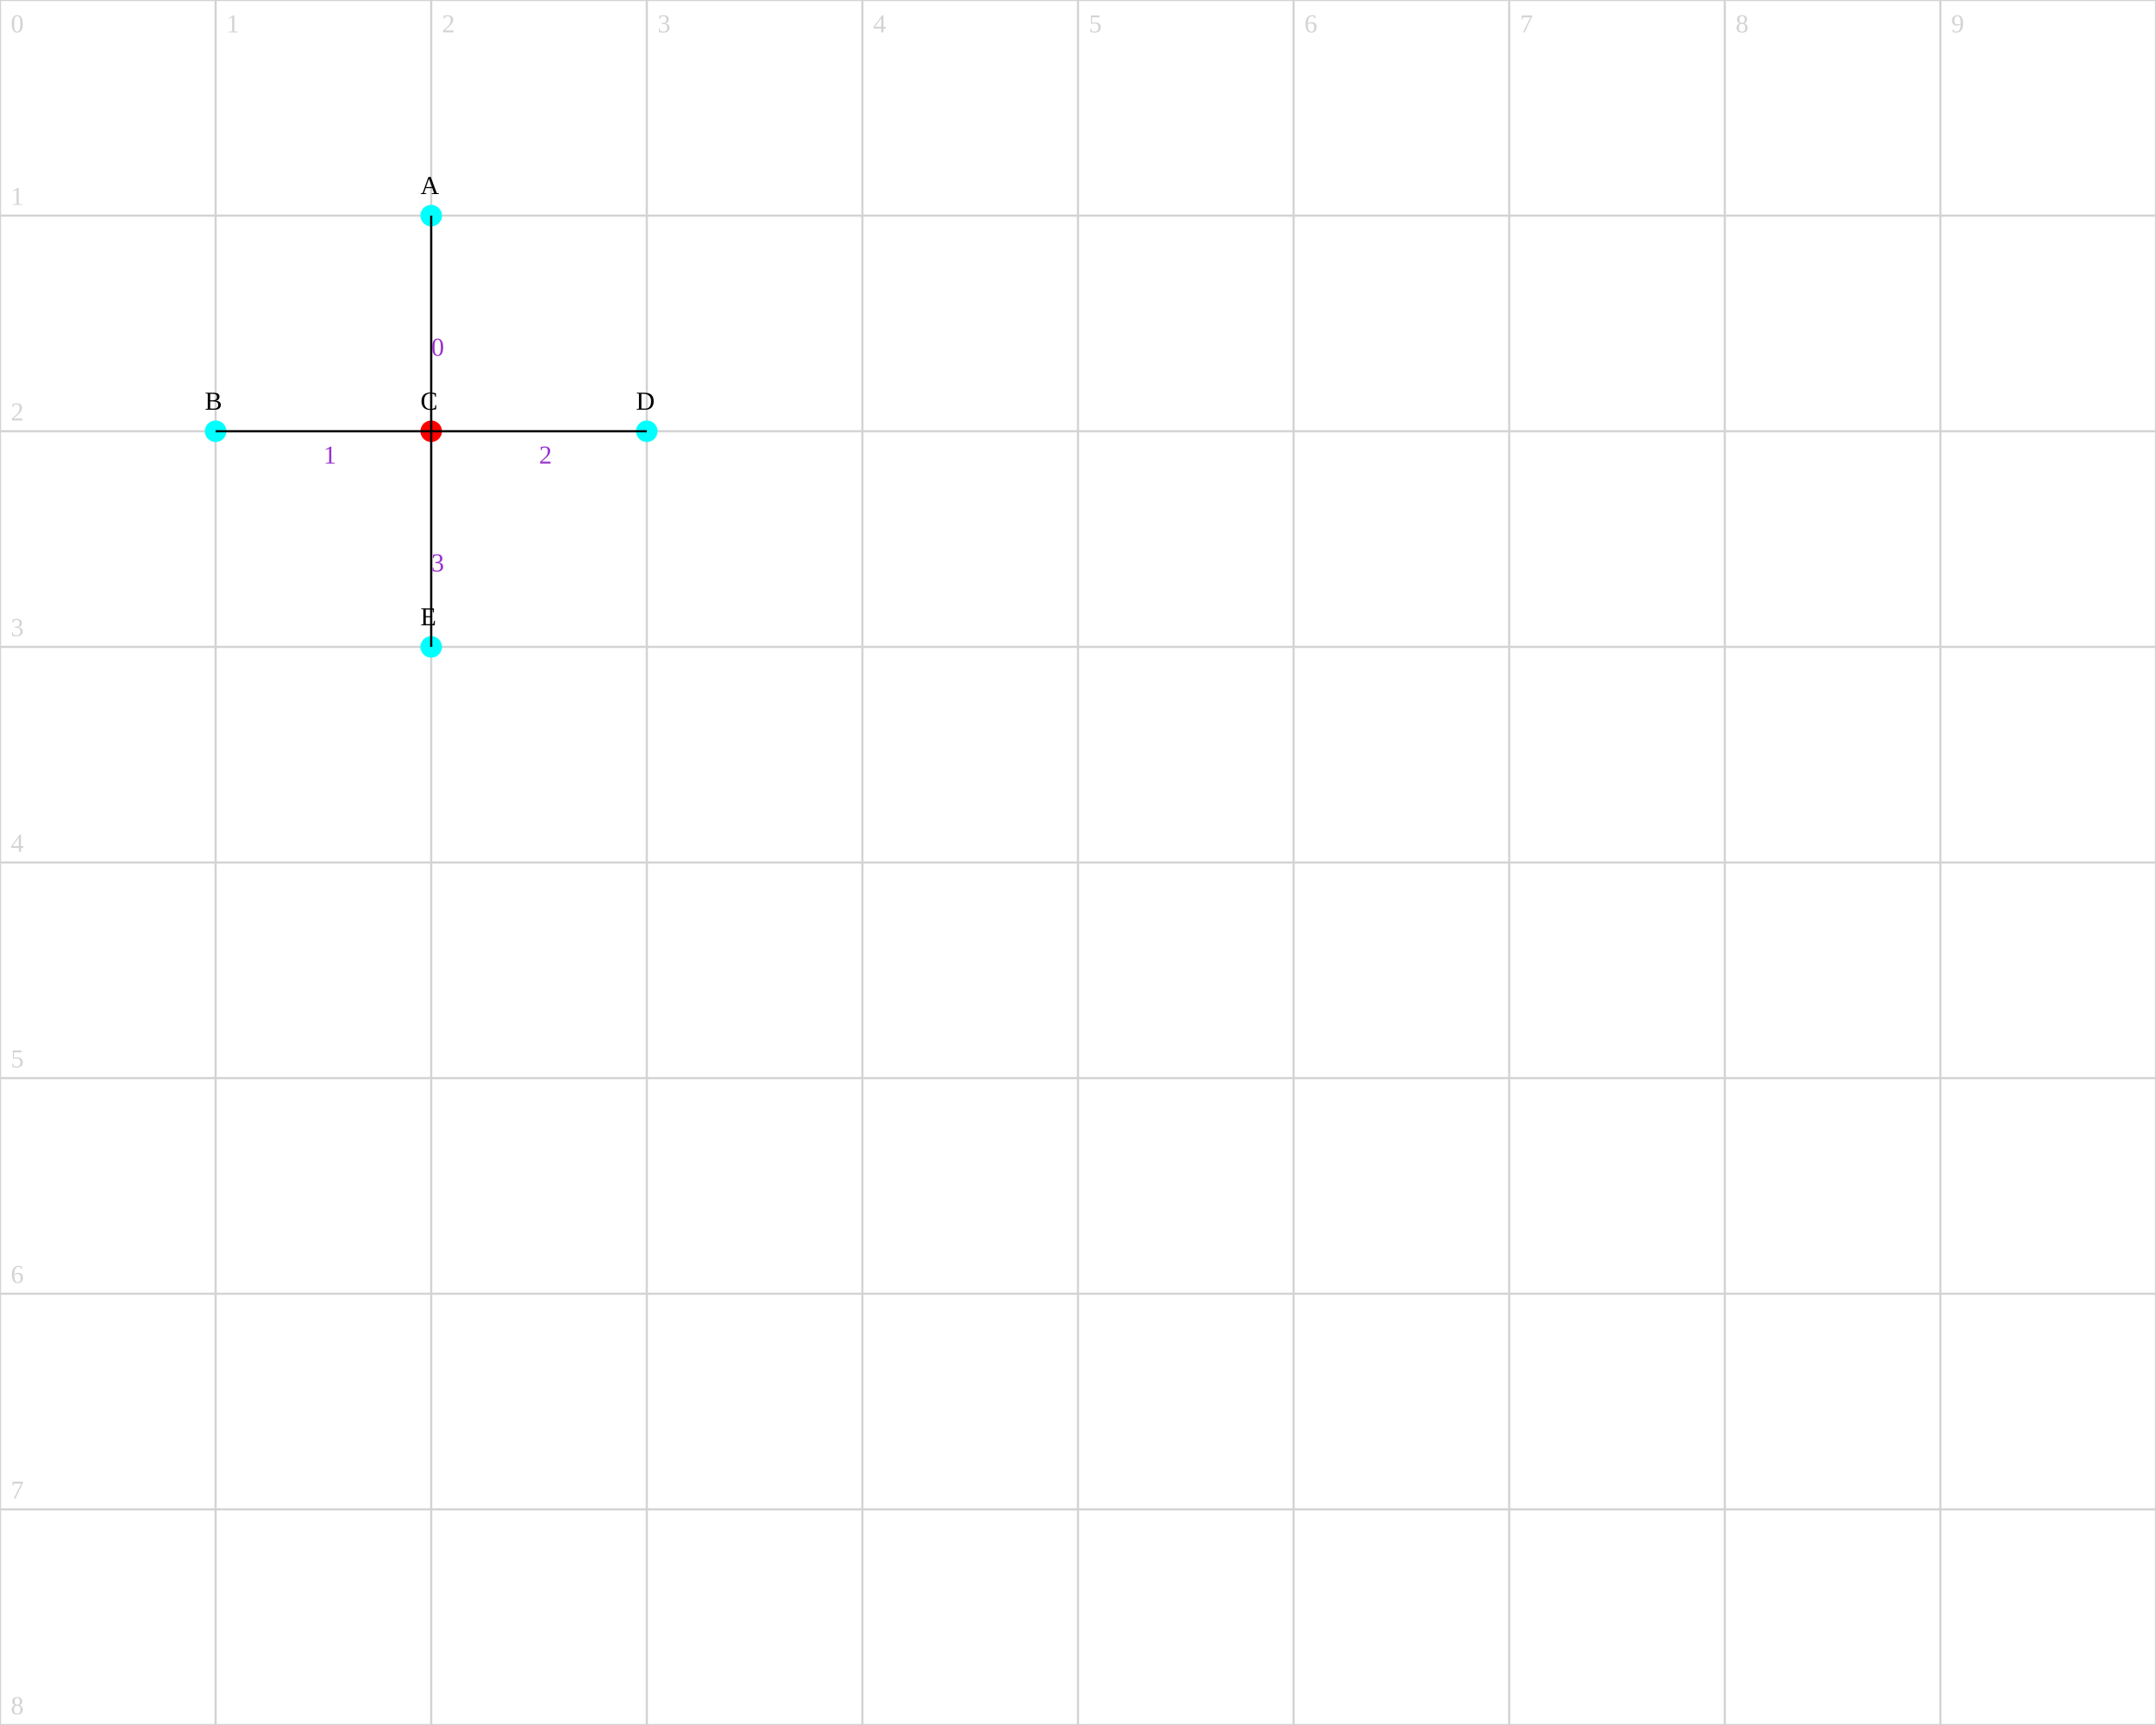
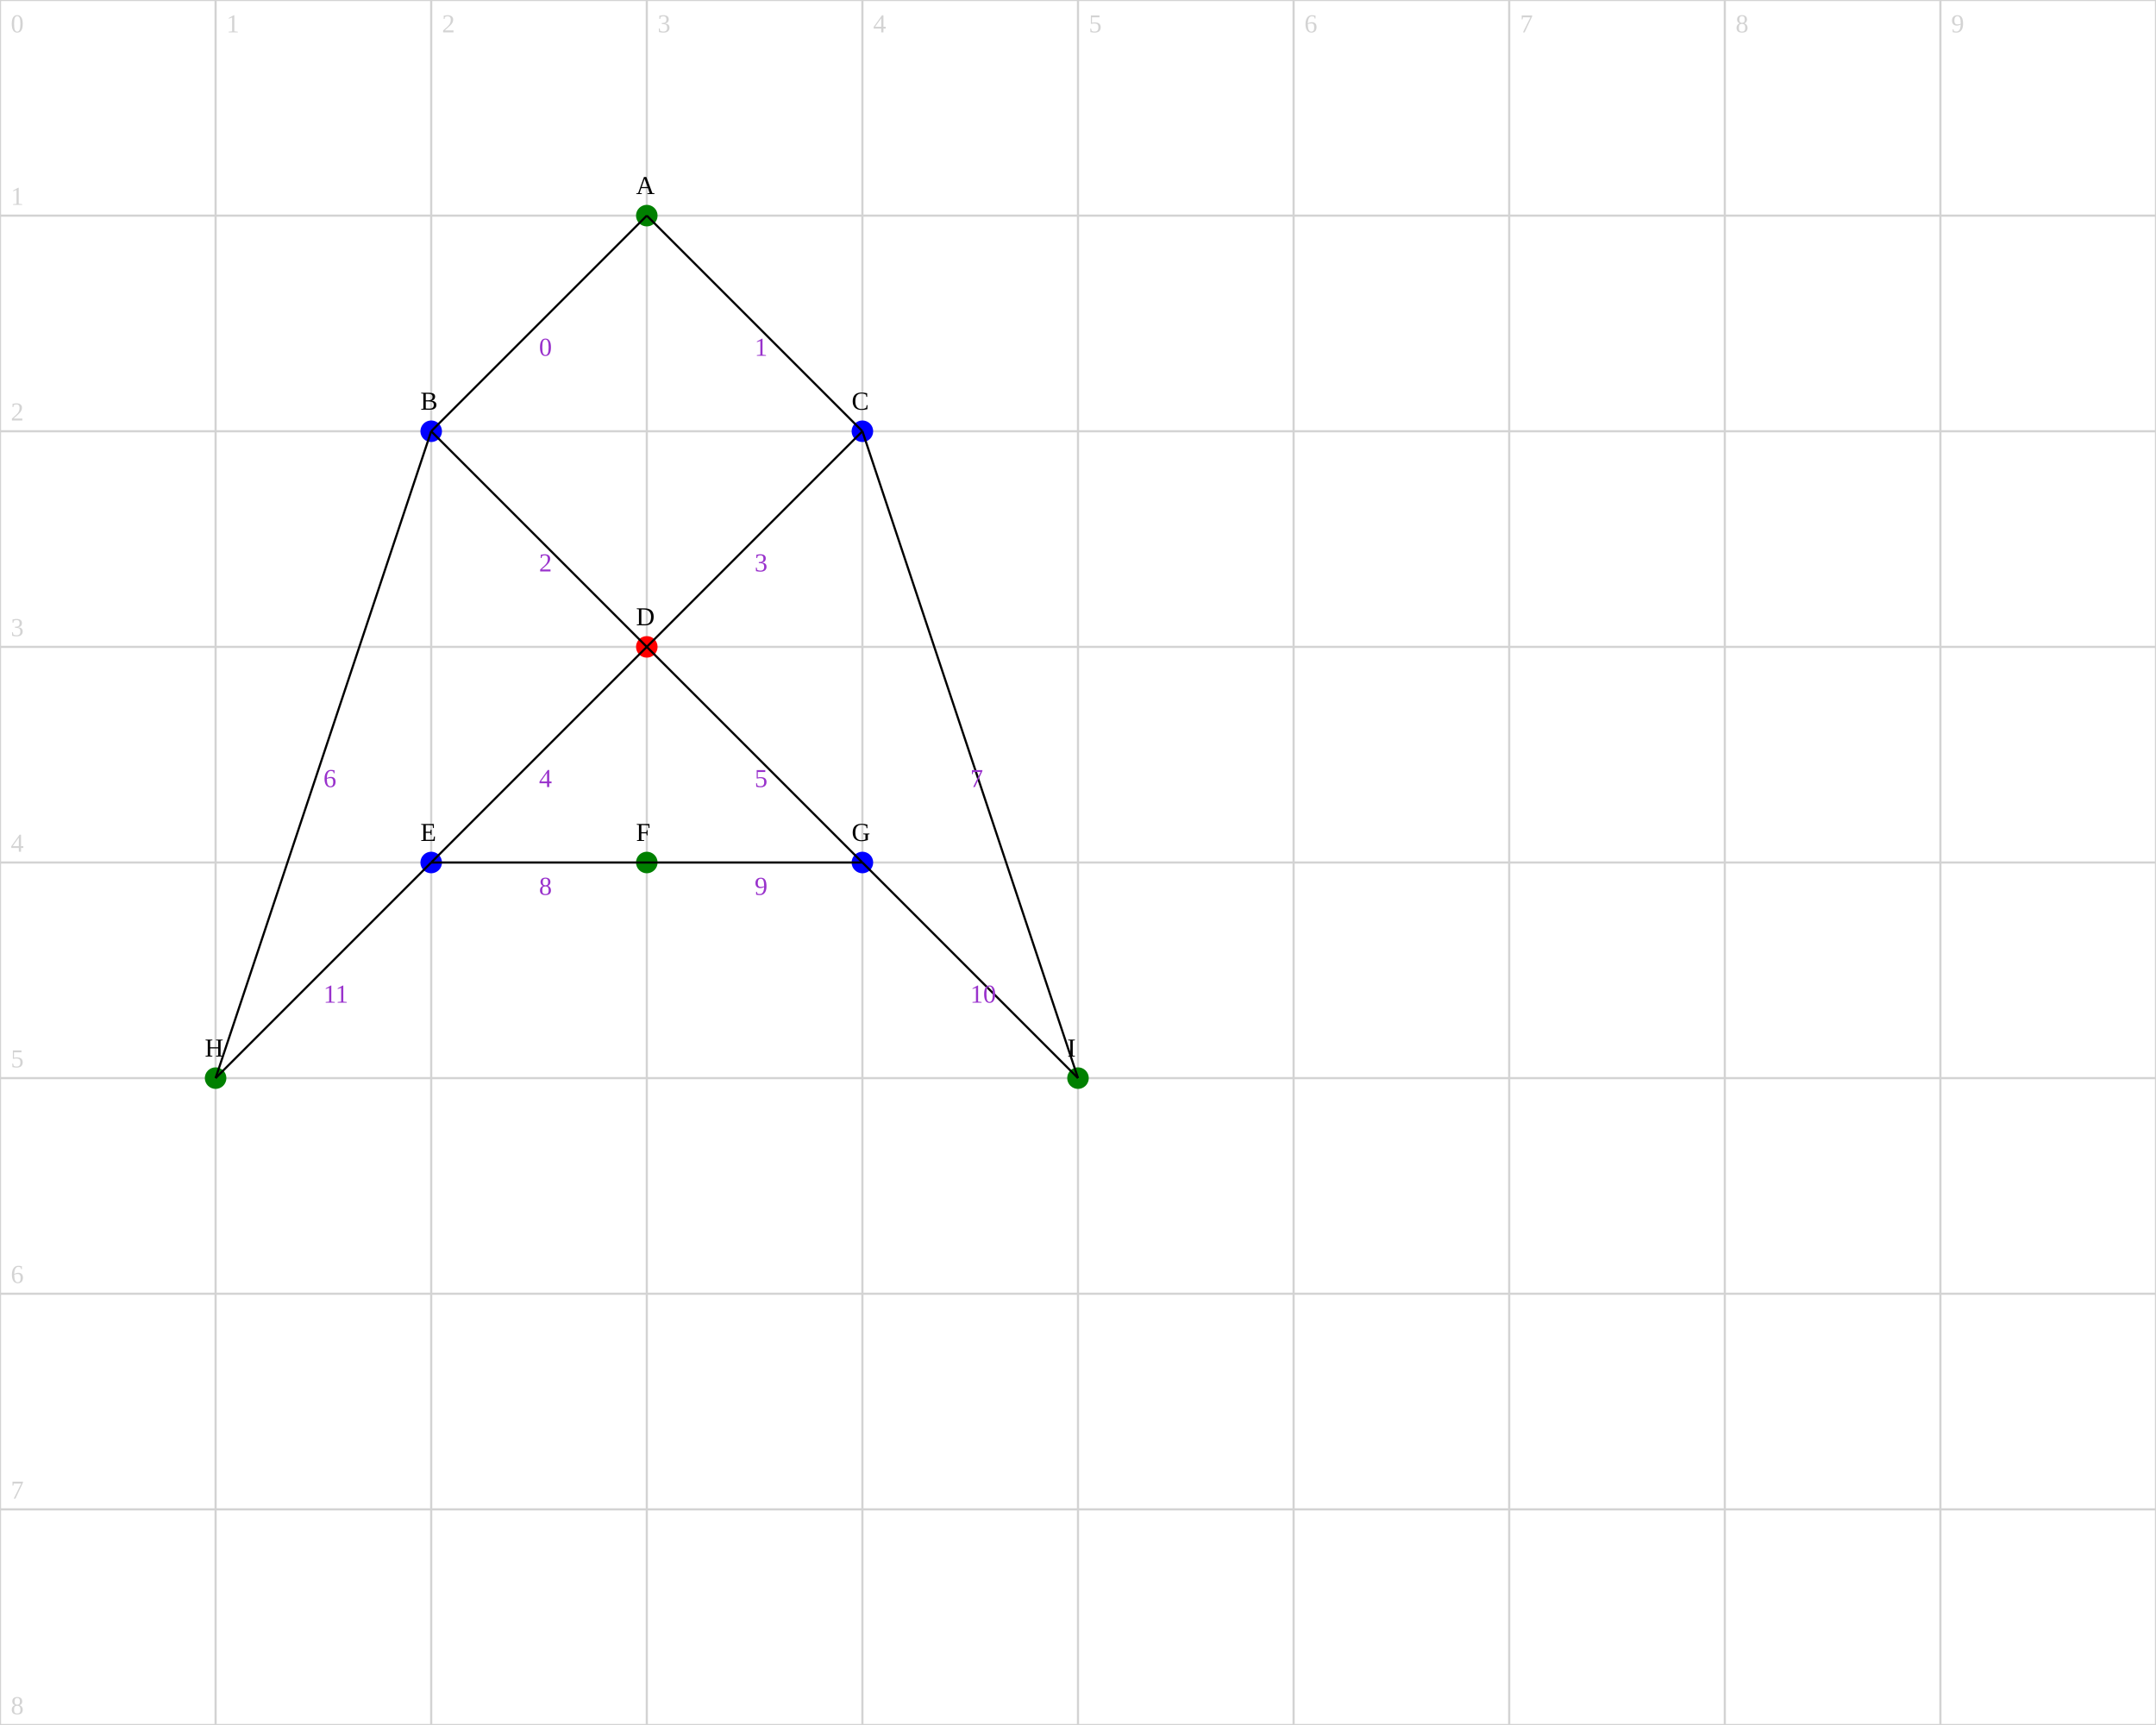
<svg xmlns="http://www.w3.org/2000/svg" version="1.1" width="1000" height="800">
  <line x1="0" y1="0" x2="1000" y2="0" stroke="lightgrey" />
  <text x="5" y="-5" fill="lightgrey">0</text>
  <line x1="0" y1="100" x2="1000" y2="100" stroke="lightgrey" />
  <text x="5" y="95" fill="lightgrey">1</text>
  <line x1="0" y1="200" x2="1000" y2="200" stroke="lightgrey" />
  <text x="5" y="195" fill="lightgrey">2</text>
  <line x1="0" y1="300" x2="1000" y2="300" stroke="lightgrey" />
  <text x="5" y="295" fill="lightgrey">3</text>
  <line x1="0" y1="400" x2="1000" y2="400" stroke="lightgrey" />
  <text x="5" y="395" fill="lightgrey">4</text>
  <line x1="0" y1="500" x2="1000" y2="500" stroke="lightgrey" />
  <text x="5" y="495" fill="lightgrey">5</text>
  <line x1="0" y1="600" x2="1000" y2="600" stroke="lightgrey" />
  <text x="5" y="595" fill="lightgrey">6</text>
  <line x1="0" y1="700" x2="1000" y2="700" stroke="lightgrey" />
  <text x="5" y="695" fill="lightgrey">7</text>
  <line x1="0" y1="800" x2="1000" y2="800" stroke="lightgrey" />
  <text x="5" y="795" fill="lightgrey">8</text>
  <line x1="0" y1="0" x2="0" y2="800" stroke="lightgrey" />
  <text x="5" y="15" fill="lightgrey">0</text>
  <line x1="100" y1="0" x2="100" y2="800" stroke="lightgrey" />
  <text x="105" y="15" fill="lightgrey">1</text>
  <line x1="200" y1="0" x2="200" y2="800" stroke="lightgrey" />
  <text x="205" y="15" fill="lightgrey">2</text>
  <line x1="300" y1="0" x2="300" y2="800" stroke="lightgrey" />
  <text x="305" y="15" fill="lightgrey">3</text>
  <line x1="400" y1="0" x2="400" y2="800" stroke="lightgrey" />
  <text x="405" y="15" fill="lightgrey">4</text>
  <line x1="500" y1="0" x2="500" y2="800" stroke="lightgrey" />
  <text x="505" y="15" fill="lightgrey">5</text>
  <line x1="600" y1="0" x2="600" y2="800" stroke="lightgrey" />
  <text x="605" y="15" fill="lightgrey">6</text>
  <line x1="700" y1="0" x2="700" y2="800" stroke="lightgrey" />
  <text x="705" y="15" fill="lightgrey">7</text>
  <line x1="800" y1="0" x2="800" y2="800" stroke="lightgrey" />
  <text x="805" y="15" fill="lightgrey">8</text>
  <line x1="900" y1="0" x2="900" y2="800" stroke="lightgrey" />
  <text x="905" y="15" fill="lightgrey">9</text>
  <line x1="1000" y1="0" x2="1000" y2="800" stroke="lightgrey" />
  <text x="1005" y="15" fill="lightgrey">10</text>
-   <circle cx="200" cy="100" r="5" fill="cyan" />
-   <text x="195" y="90" fill="black">A</text>
-   <circle cx="100" cy="200" r="5" fill="cyan" />
-   <text x="95" y="190" fill="black">B</text>
-   <circle cx="200" cy="200" r="5" fill="red" />
-   <text x="195" y="190" fill="black">C</text>
-   <circle cx="300" cy="200" r="5" fill="cyan" />
-   <text x="295" y="190" fill="black">D</text>
-   <circle cx="200" cy="300" r="5" fill="cyan" />
-   <text x="195" y="290" fill="black">E</text>
-   <line x1="200" y1="100" x2="200" y2="200" stroke="black" />
-   <text x="200" y="165" fill="darkorchid">0</text>
-   <line x1="100" y1="200" x2="200" y2="200" stroke="black" />
-   <text x="150" y="215" fill="darkorchid">1</text>
-   <line x1="200" y1="200" x2="300" y2="200" stroke="black" />
-   <text x="250" y="215" fill="darkorchid">2</text>
-   <line x1="200" y1="200" x2="200" y2="300" stroke="black" />
-   <text x="200" y="265" fill="darkorchid">3</text>
+   <circle cx="300" cy="100" r="5" fill="green" />
+   <text x="295" y="90" fill="black">A</text>
+   <circle cx="200" cy="200" r="5" fill="blue" />
+   <text x="195" y="190" fill="black">B</text>
+   <circle cx="400" cy="200" r="5" fill="blue" />
+   <text x="395" y="190" fill="black">C</text>
+   <circle cx="300" cy="300" r="5" fill="red" />
+   <text x="295" y="290" fill="black">D</text>
+   <circle cx="200" cy="400" r="5" fill="blue" />
+   <text x="195" y="390" fill="black">E</text>
+   <circle cx="300" cy="400" r="5" fill="green" />
+   <text x="295" y="390" fill="black">F</text>
+   <circle cx="400" cy="400" r="5" fill="blue" />
+   <text x="395" y="390" fill="black">G</text>
+   <circle cx="100" cy="500" r="5" fill="green" />
+   <text x="95" y="490" fill="black">H</text>
+   <circle cx="500" cy="500" r="5" fill="green" />
+   <text x="495" y="490" fill="black">I</text>
+   <line x1="300" y1="100" x2="200" y2="200" stroke="black" />
+   <text x="250" y="165" fill="darkorchid">0</text>
+   <line x1="300" y1="100" x2="400" y2="200" stroke="black" />
+   <text x="350" y="165" fill="darkorchid">1</text>
+   <line x1="200" y1="200" x2="300" y2="300" stroke="black" />
+   <text x="250" y="265" fill="darkorchid">2</text>
+   <line x1="400" y1="200" x2="300" y2="300" stroke="black" />
+   <text x="350" y="265" fill="darkorchid">3</text>
+   <line x1="300" y1="300" x2="200" y2="400" stroke="black" />
+   <text x="250" y="365" fill="darkorchid">4</text>
+   <line x1="300" y1="300" x2="400" y2="400" stroke="black" />
+   <text x="350" y="365" fill="darkorchid">5</text>
+   <line x1="200" y1="200" x2="100" y2="500" stroke="black" />
+   <text x="150" y="365" fill="darkorchid">6</text>
+   <line x1="400" y1="200" x2="500" y2="500" stroke="black" />
+   <text x="450" y="365" fill="darkorchid">7</text>
+   <line x1="200" y1="400" x2="300" y2="400" stroke="black" />
+   <text x="250" y="415" fill="darkorchid">8</text>
+   <line x1="300" y1="400" x2="400" y2="400" stroke="black" />
+   <text x="350" y="415" fill="darkorchid">9</text>
+   <line x1="400" y1="400" x2="500" y2="500" stroke="black" />
+   <text x="450" y="465" fill="darkorchid">10</text>
+   <line x1="200" y1="400" x2="100" y2="500" stroke="black" />
+   <text x="150" y="465" fill="darkorchid">11</text>
</svg>
